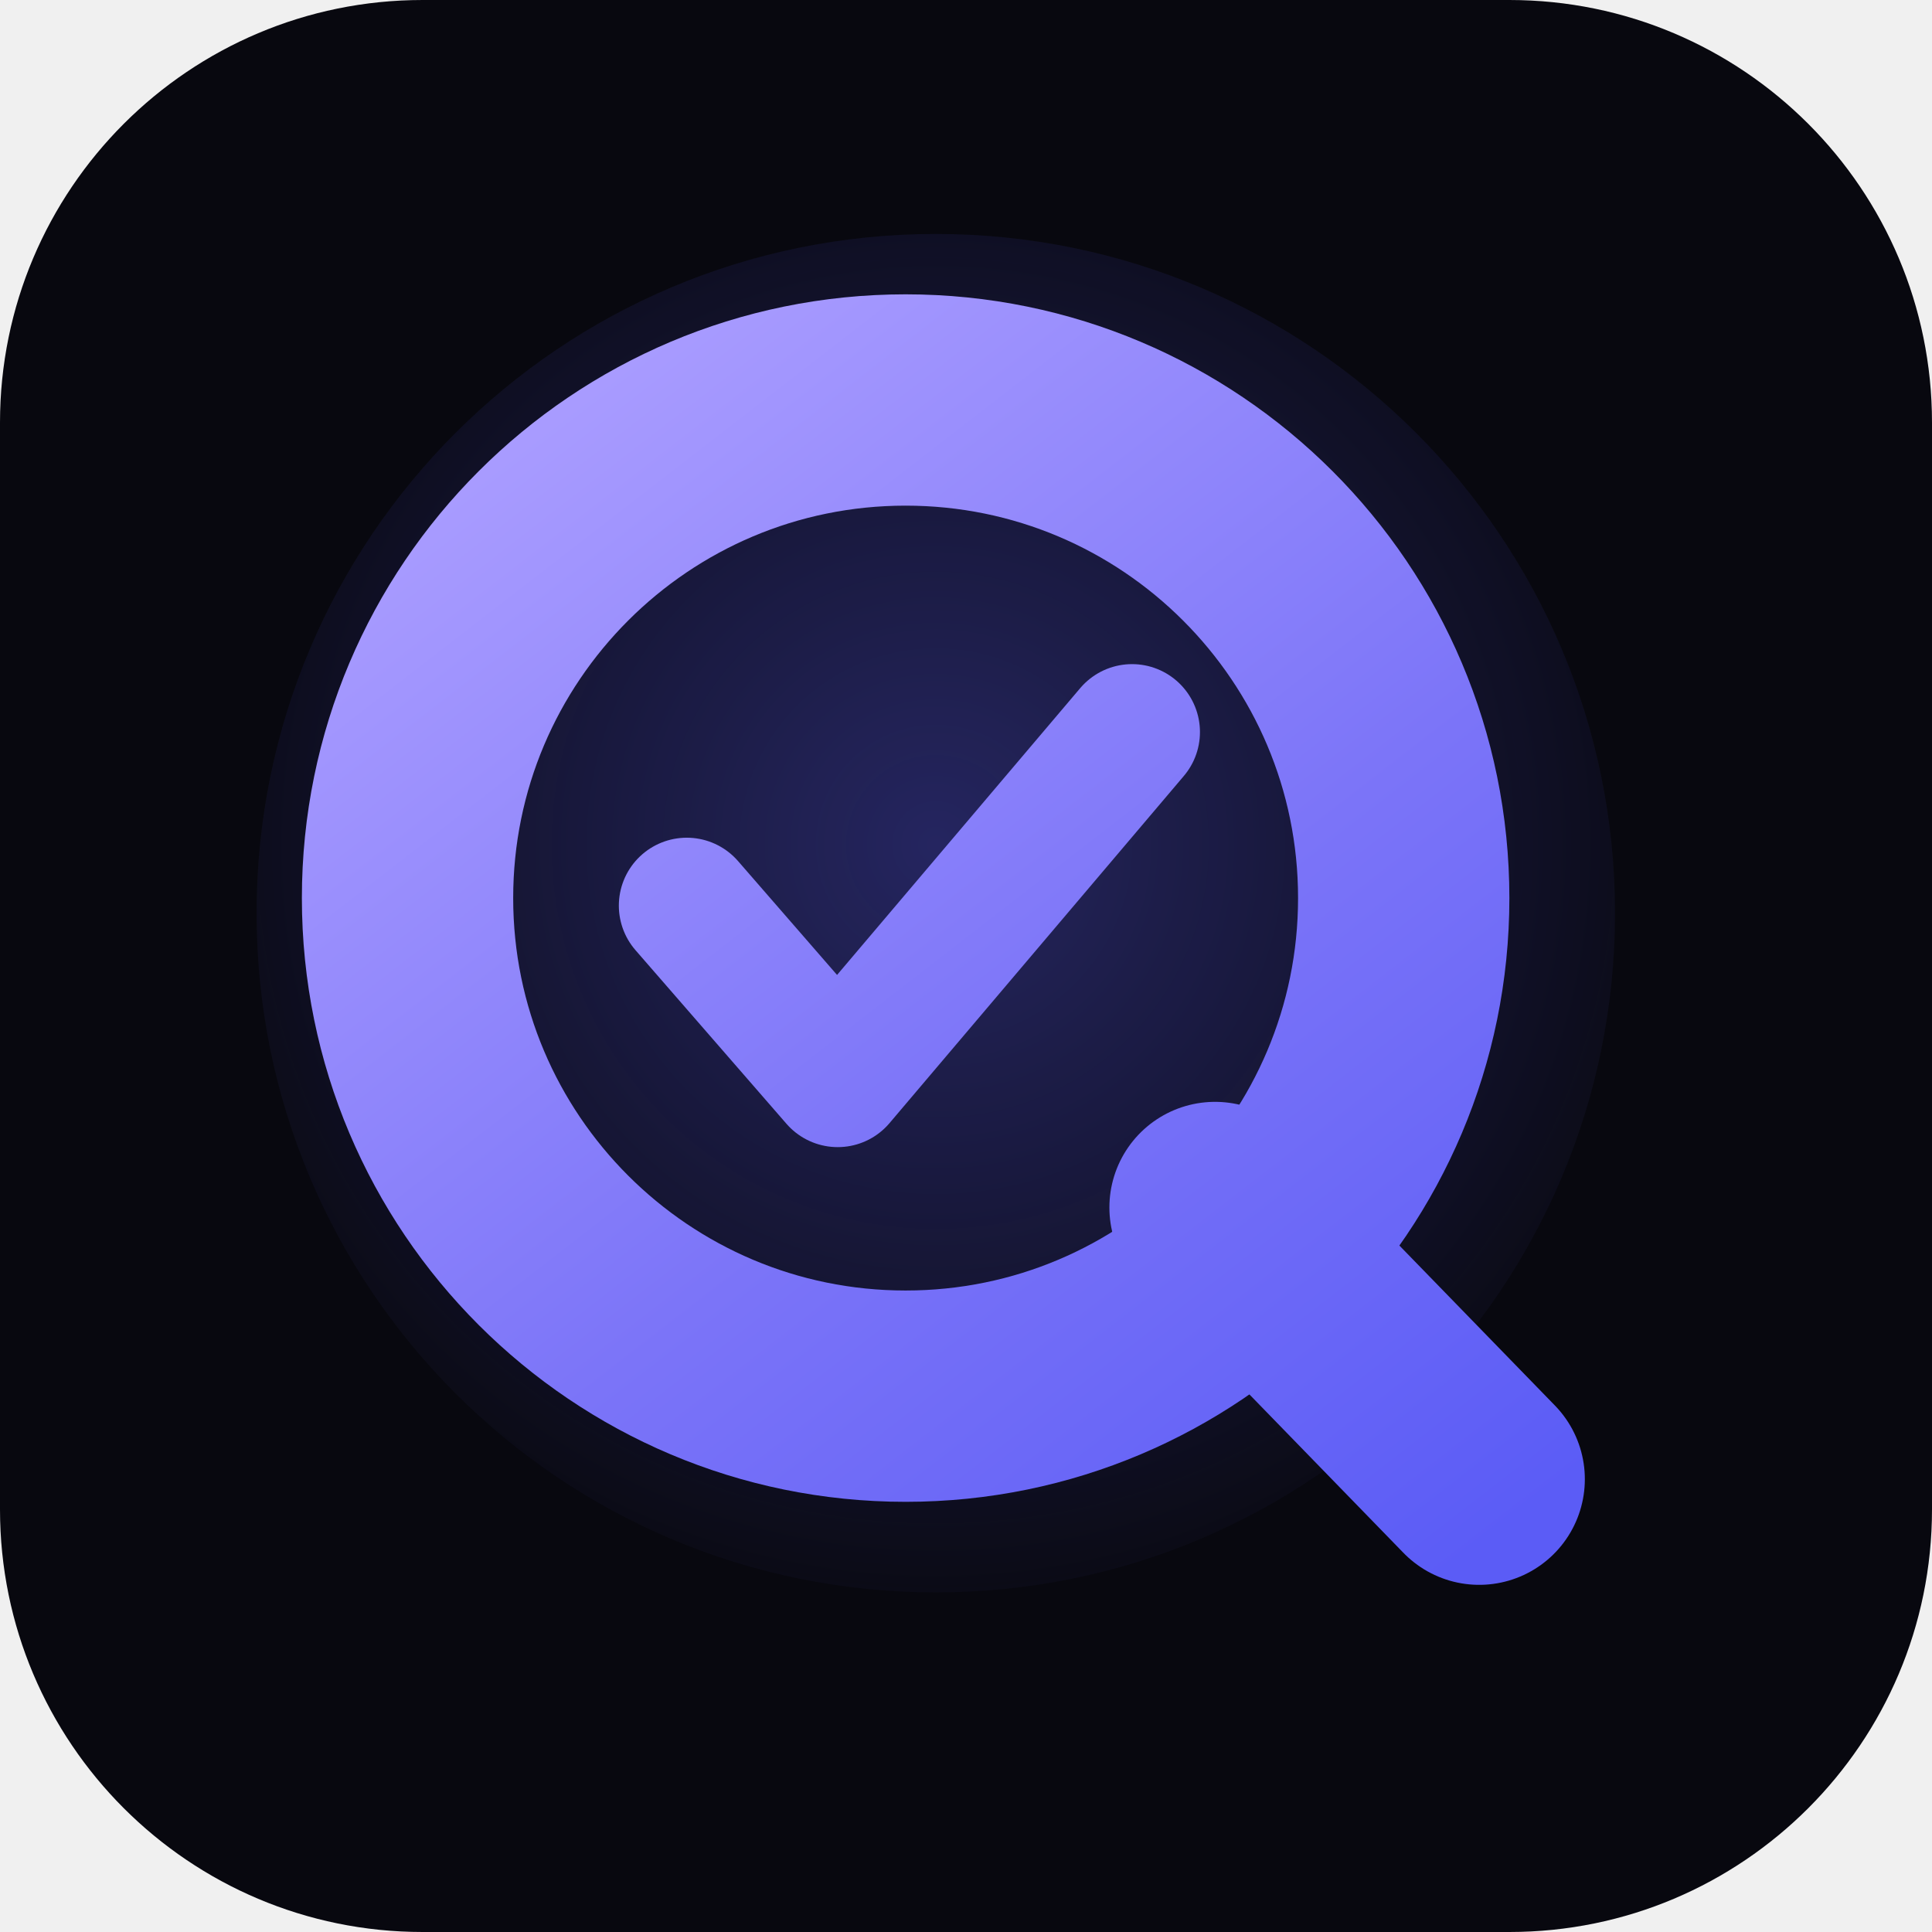
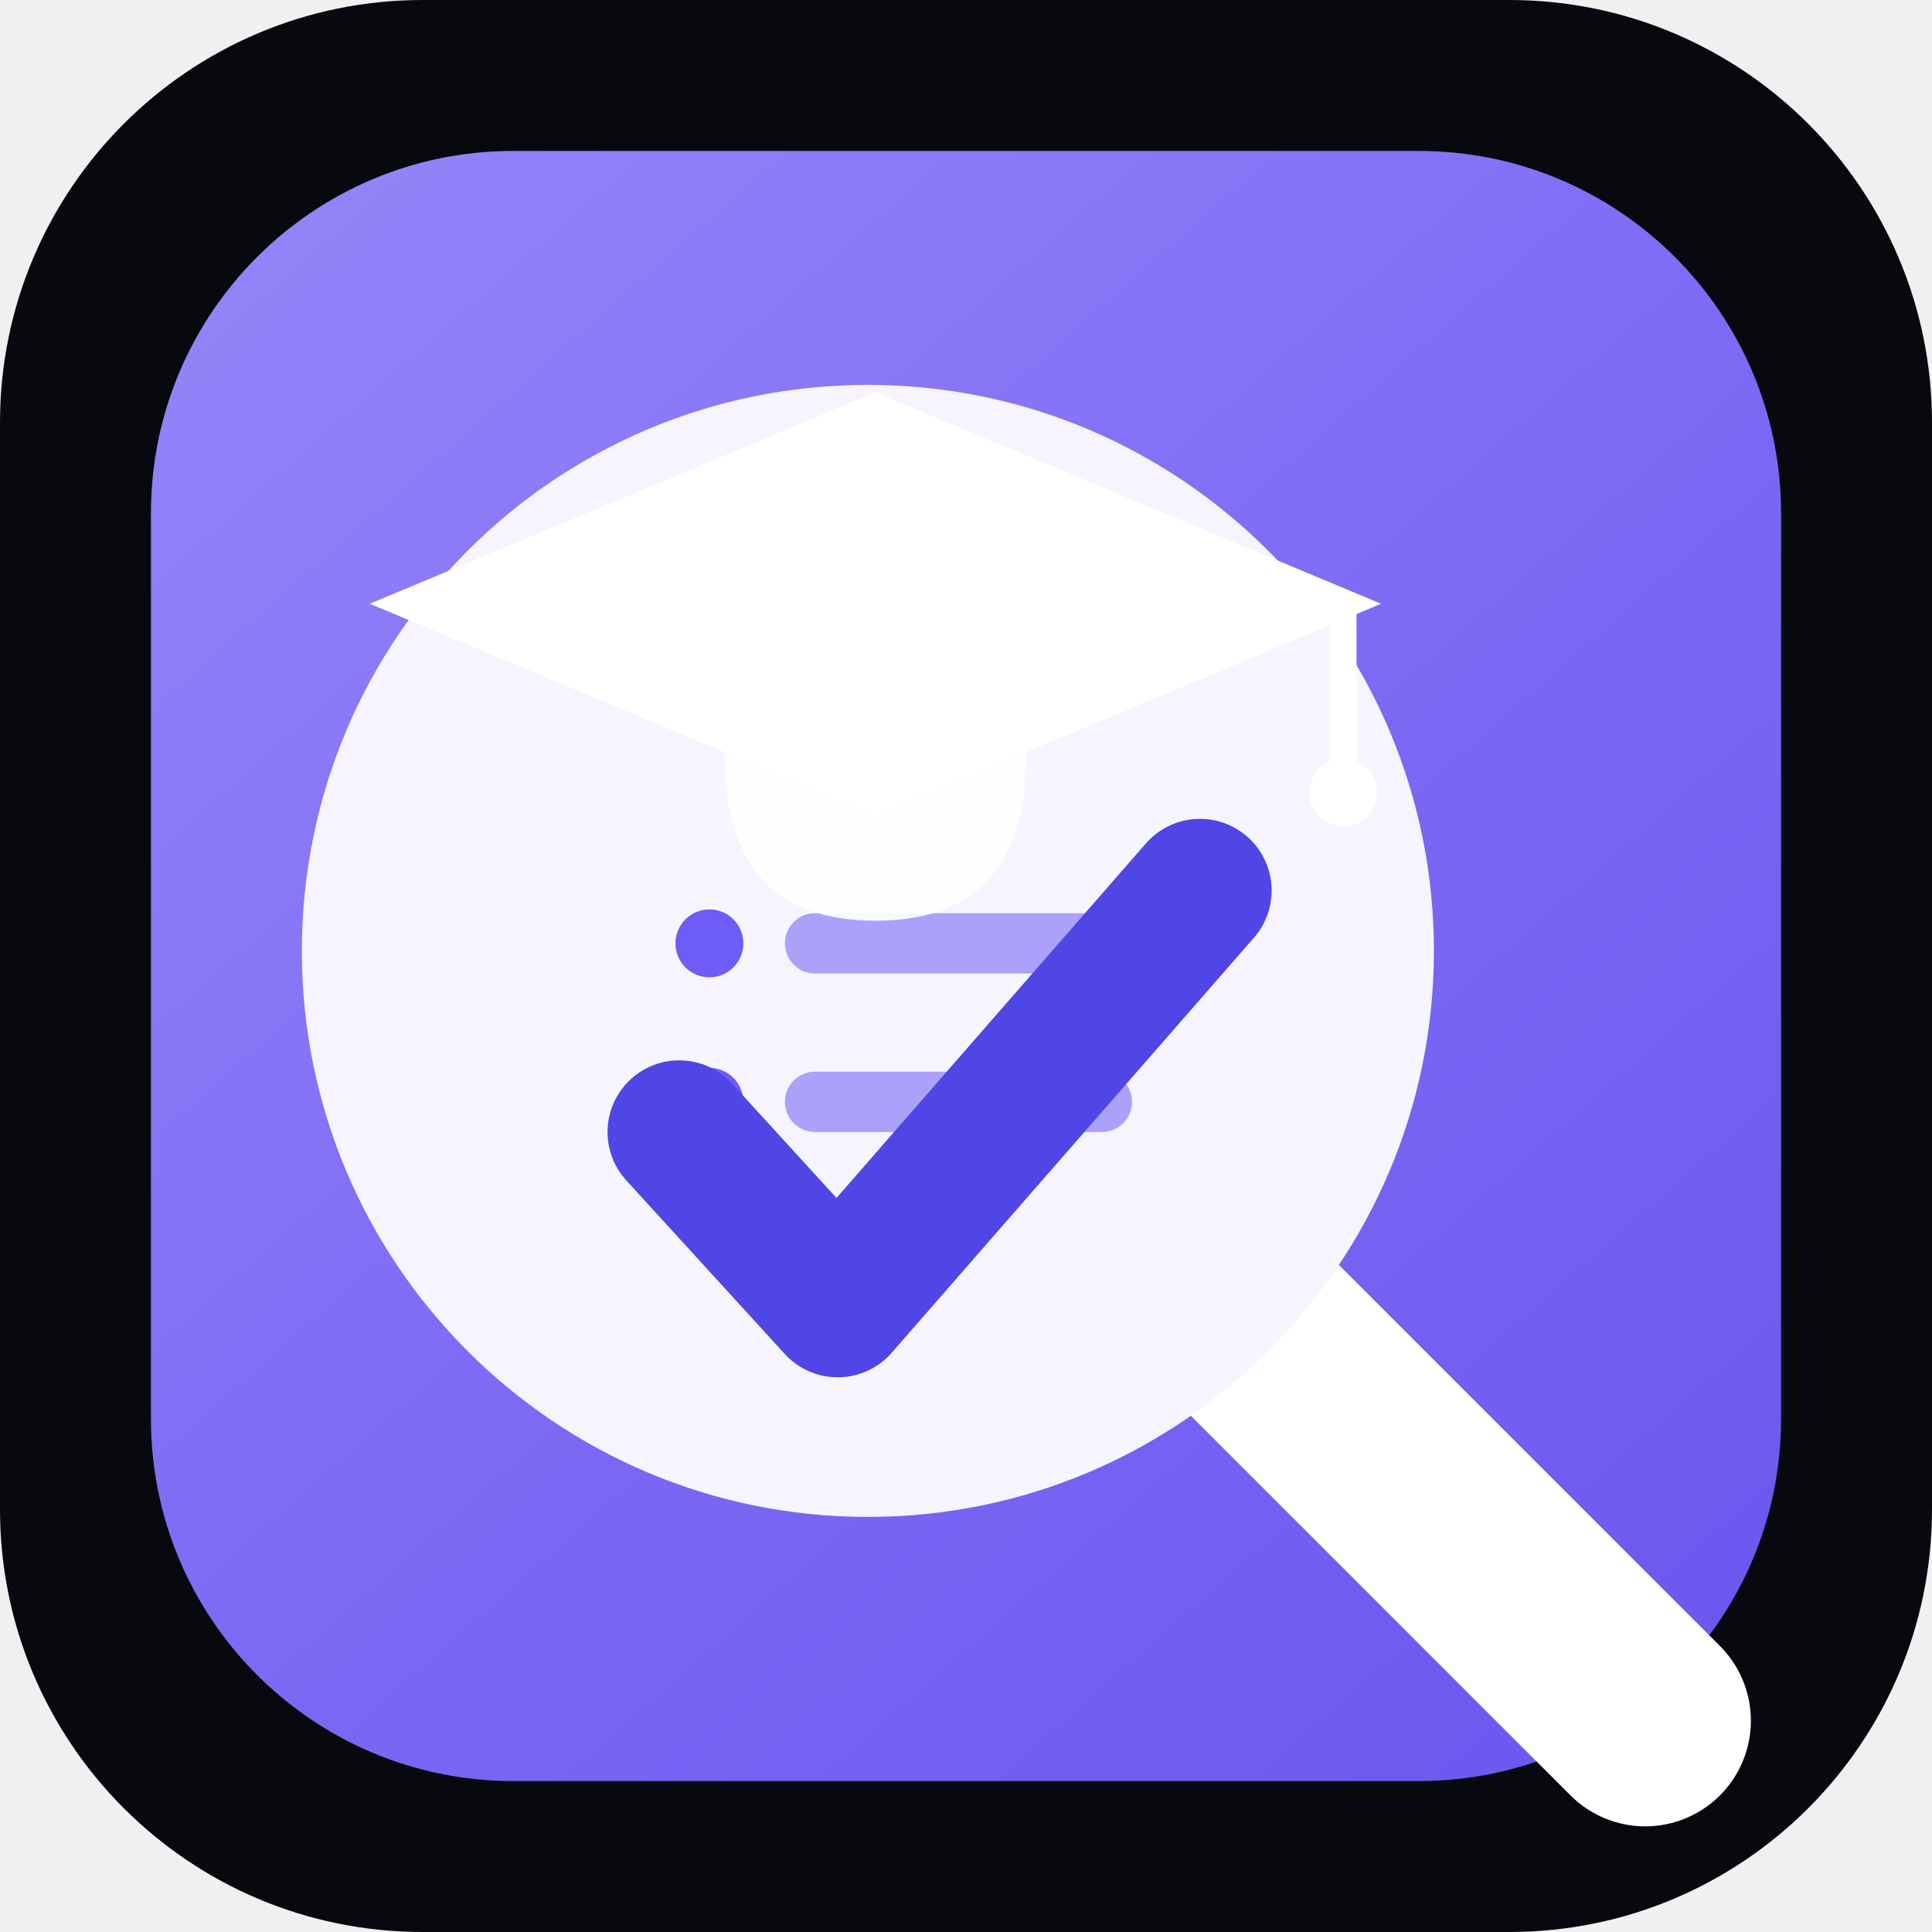
<svg xmlns="http://www.w3.org/2000/svg" viewBox="0 0 512 512" width="512" height="512">
  <defs>
-     <linearGradient id="qg" x1="140" y1="110" x2="380" y2="420" gradientUnits="userSpaceOnUse">
-       <stop offset="0" stop-color="#a99cff" />
-       <stop offset="0.55" stop-color="#7b74f8" />
-       <stop offset="1" stop-color="#5b5cf6" />
+     <linearGradient id="bg" x1="80" y1="60" x2="440" y2="470" gradientUnits="userSpaceOnUse">
+       <stop offset="0" stop-color="#9184f8" />
+       <stop offset="0.55" stop-color="#7a68f4" />
+       <stop offset="1" stop-color="#6a58ef" />
    </linearGradient>
-     <radialGradient id="glow" cx="0.5" cy="0.45" r="0.6">
-       <stop offset="0" stop-color="#5b5cf6" stop-opacity="0.35" />
-       <stop offset="1" stop-color="#5b5cf6" stop-opacity="0" />
-     </radialGradient>
+     <clipPath id="lens">
+       <circle cx="230" cy="252" r="150" />
+     </clipPath>
  </defs>
  <rect x="0" y="0" width="512" height="512" rx="112" fill="#08080f" />
-   <circle cx="248" cy="242" r="180" fill="url(#glow)" />
-   <circle cx="240" cy="238" r="132" fill="none" stroke="url(#qg)" stroke-width="56" />
-   <line x1="322" y1="320" x2="392" y2="392" stroke="url(#qg)" stroke-width="56" stroke-linecap="round" />
-   <path d="M182 240 l40 46 l78 -92" fill="none" stroke="url(#qg)" stroke-width="36" stroke-linecap="round" stroke-linejoin="round" />
+   <rect x="40" y="40" width="432" height="432" rx="96" fill="url(#bg)" />
+   <line x1="332" y1="352" x2="436" y2="456" stroke="#ffffff" stroke-width="56" stroke-linecap="round" />
+   <circle cx="230" cy="252" r="150" fill="#f6f5ff" />
+   <g clip-path="url(#lens)">
+     <circle cx="188" cy="250" r="9" fill="#6d5cf6" />
+     <rect x="208" y="242" width="92" height="16" rx="8" fill="#6d5cf6" opacity="0.55" />
+     <circle cx="188" cy="292" r="9" fill="#6d5cf6" />
+     <rect x="208" y="284" width="92" height="16" rx="8" fill="#6d5cf6" opacity="0.55" />
+     <path d="M180 300 l42 46 l96 -110" fill="none" stroke="#4f46e5" stroke-width="38" stroke-linecap="round" stroke-linejoin="round" />
+   </g>
+   <path d="M232 104 L366 160 L232 216 L98 160 Z" fill="#ffffff" />
+   <path d="M192 178 L272 178 L272 200 Q272 244 232 244 Q192 244 192 200 Z" fill="#ffffff" opacity="0.92" />
+   <line x1="356" y1="162" x2="356" y2="202" stroke="#ffffff" stroke-width="7" stroke-linecap="round" />
+   <circle cx="356" cy="210" r="9" fill="#ffffff" />
</svg>
